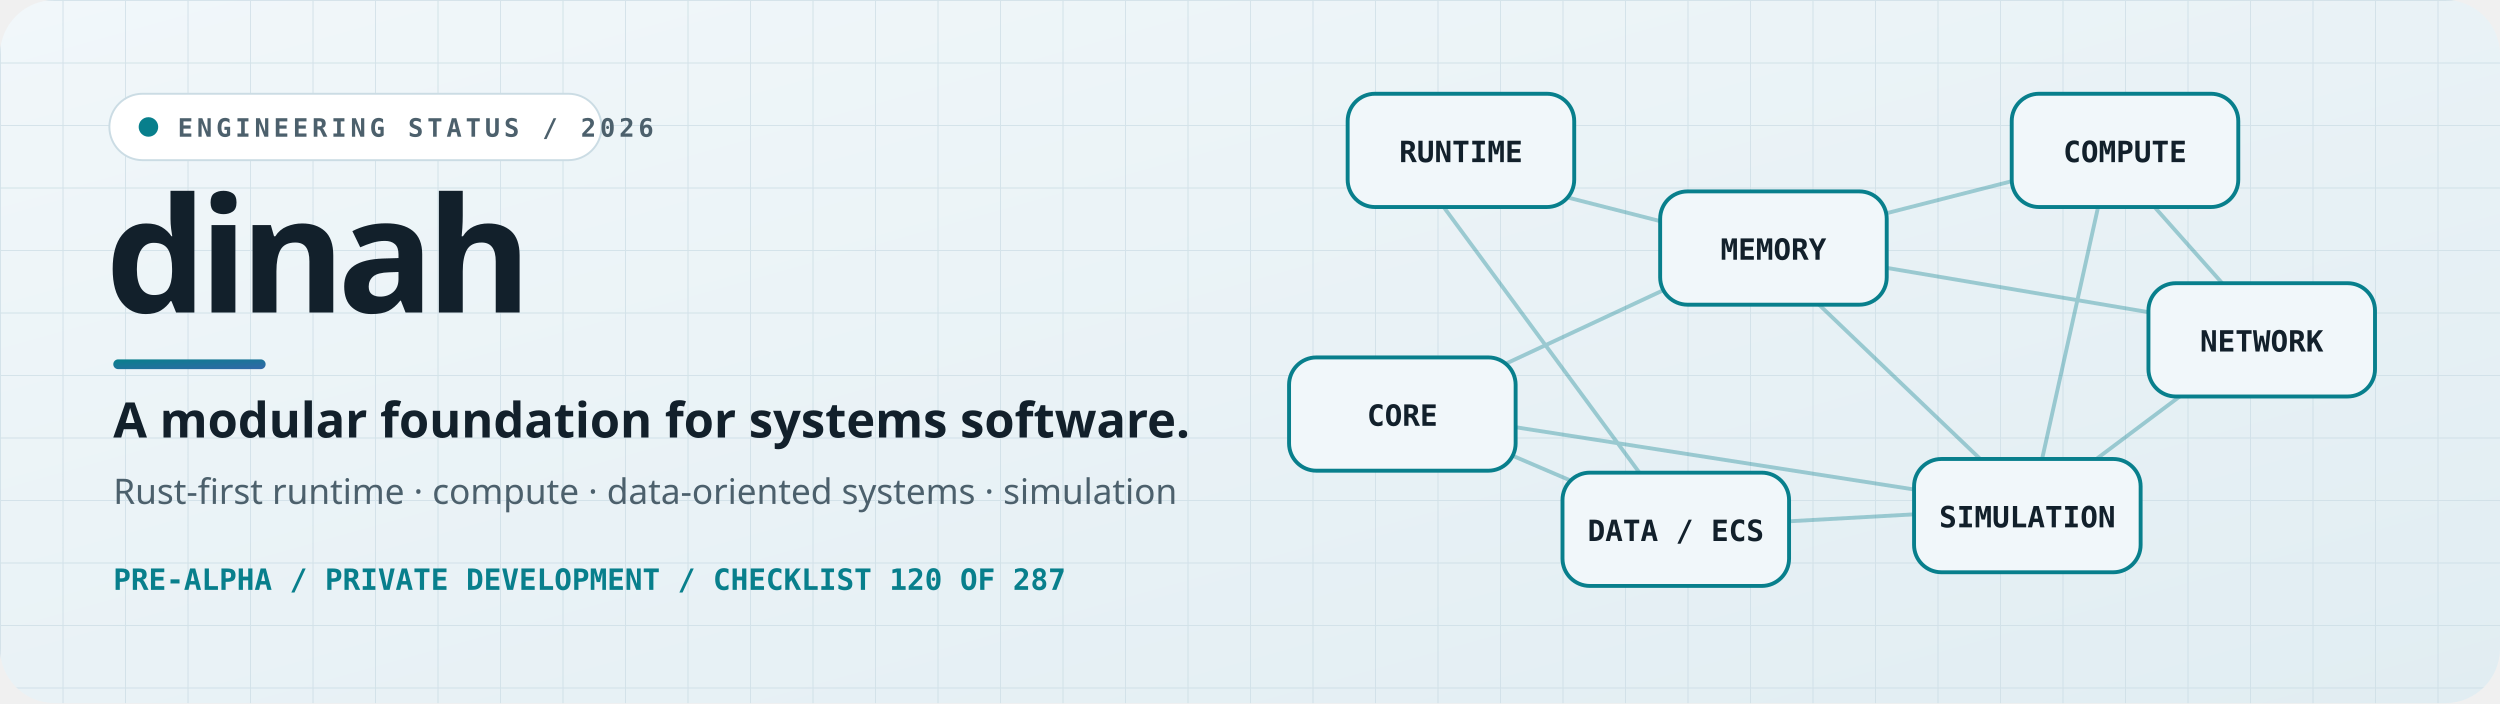
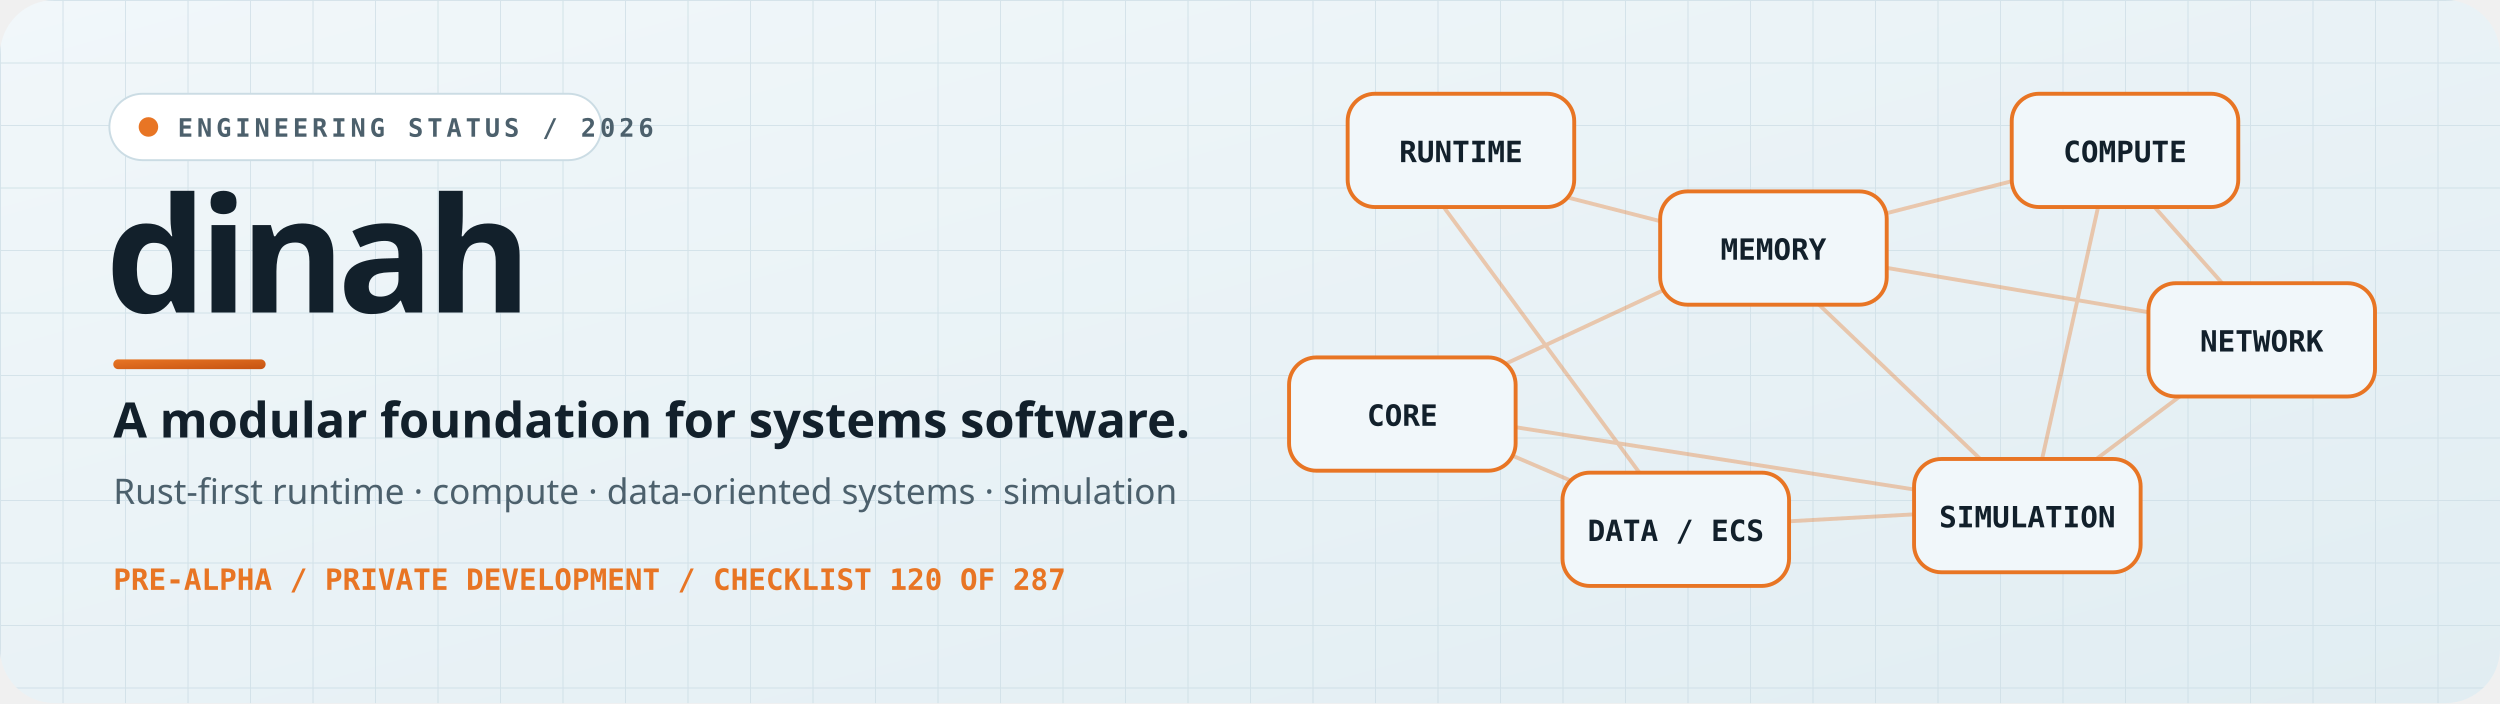
<svg xmlns="http://www.w3.org/2000/svg" viewBox="0 0 1280 360" width="1280" height="360" role="img" aria-labelledby="title desc">
  <defs>
    <linearGradient id="bg" x1="0" y1="0" x2="1" y2="1">
      <stop stop-color="#f1f7fa" />
      <stop offset="1" stop-color="#e1edf2" />
    </linearGradient>
    <linearGradient id="accent" x1="0" y1="0" x2="1" y2="1">
-       <stop stop-color="#087f8c" />
-       <stop offset="1" stop-color="#3267a8" />
+       <stop stop-color="#e87524" />
+       <stop offset="1" stop-color="#c65312" />
    </linearGradient>
    <pattern id="grid" width="32" height="32" patternUnits="userSpaceOnUse">
      <path d="M32 0H0V32" fill="none" stroke="#cbdce4" stroke-width="1" />
    </pattern>
  </defs>
  <rect width="1280" height="360" rx="28" fill="url(#bg)" />
  <rect width="1280" height="360" rx="28" fill="url(#grid)" opacity=".72" />
-   <g opacity=".35" stroke="#087f8c" stroke-width="2">
+   <g opacity=".35" stroke="#e87524" stroke-width="2">
    <path d="M720 80L900 126L1080 80L1160 170L1040 260L860 270L720 210L900 126L1040 260L1080 80" fill="none" />
    <path d="M720 80L860 270M900 126L1160 170M720 210L1040 260" fill="none" />
  </g>
-   <g fill="#f1f7fa" stroke="#087f8c" stroke-width="2">
+   <g fill="#f1f7fa" stroke="#e87524" stroke-width="2">
    <rect x="690" y="48" width="116" height="58" rx="14" />
    <rect x="850" y="98" width="116" height="58" rx="14" />
    <rect x="1030" y="48" width="116" height="58" rx="14" />
    <rect x="1100" y="145" width="116" height="58" rx="14" />
    <rect x="980" y="235" width="116" height="58" rx="14" />
    <rect x="800" y="242" width="116" height="58" rx="14" />
    <rect x="660" y="183" width="116" height="58" rx="14" />
  </g>
  <g fill="#12202b" font-family="ui-monospace, SFMono-Regular, Menlo, monospace" font-size="15" font-weight="700" text-anchor="middle">
    <text x="748" y="83">RUNTIME</text>
    <text x="908" y="133">MEMORY</text>
    <text x="1088" y="83">COMPUTE</text>
    <text x="1158" y="180">NETWORK</text>
    <text x="1038" y="270">SIMULATION</text>
    <text x="858" y="277">DATA / ECS</text>
    <text x="718" y="218">CORE</text>
  </g>
  <g>
    <rect x="56" y="48" width="252" height="34" rx="17" fill="#ffffff" stroke="#cbdce4" />
-     <circle cx="76" cy="65" r="5" fill="#087f8c" />
+     <circle cx="76" cy="65" r="5" fill="#e87524" />
    <text x="91" y="70" fill="#4c606c" font-family="ui-monospace, SFMono-Regular, Menlo, monospace" font-size="13" font-weight="700" letter-spacing="2">ENGINEERING STATUS / 2026</text>
    <text x="54" y="160" fill="#12202b" font-family="ui-sans-serif, system-ui, sans-serif" font-size="82" font-weight="800" letter-spacing="-4">dinah</text>
    <rect x="58" y="184" width="78" height="5" rx="2.5" fill="url(#accent)" />
    <text x="58" y="224" fill="#12202b" font-family="ui-sans-serif, system-ui, sans-serif" font-size="25" font-weight="650">A modular foundation for systems software.</text>
    <text x="58" y="258" fill="#4c606c" font-family="ui-sans-serif, system-ui, sans-serif" font-size="18">Rust-first runtime · compute · data-oriented systems · simulation</text>
-     <text x="58" y="302" fill="#087f8c" font-family="ui-monospace, SFMono-Regular, Menlo, monospace" font-size="15" font-weight="700">PRE-ALPHA  /  PRIVATE DEVELOPMENT  /  CHECKLIST 120 OF 287</text>
+     <text x="58" y="302" fill="#e87524" font-family="ui-monospace, SFMono-Regular, Menlo, monospace" font-size="15" font-weight="700">PRE-ALPHA  /  PRIVATE DEVELOPMENT  /  CHECKLIST 120 OF 287</text>
  </g>
</svg>
